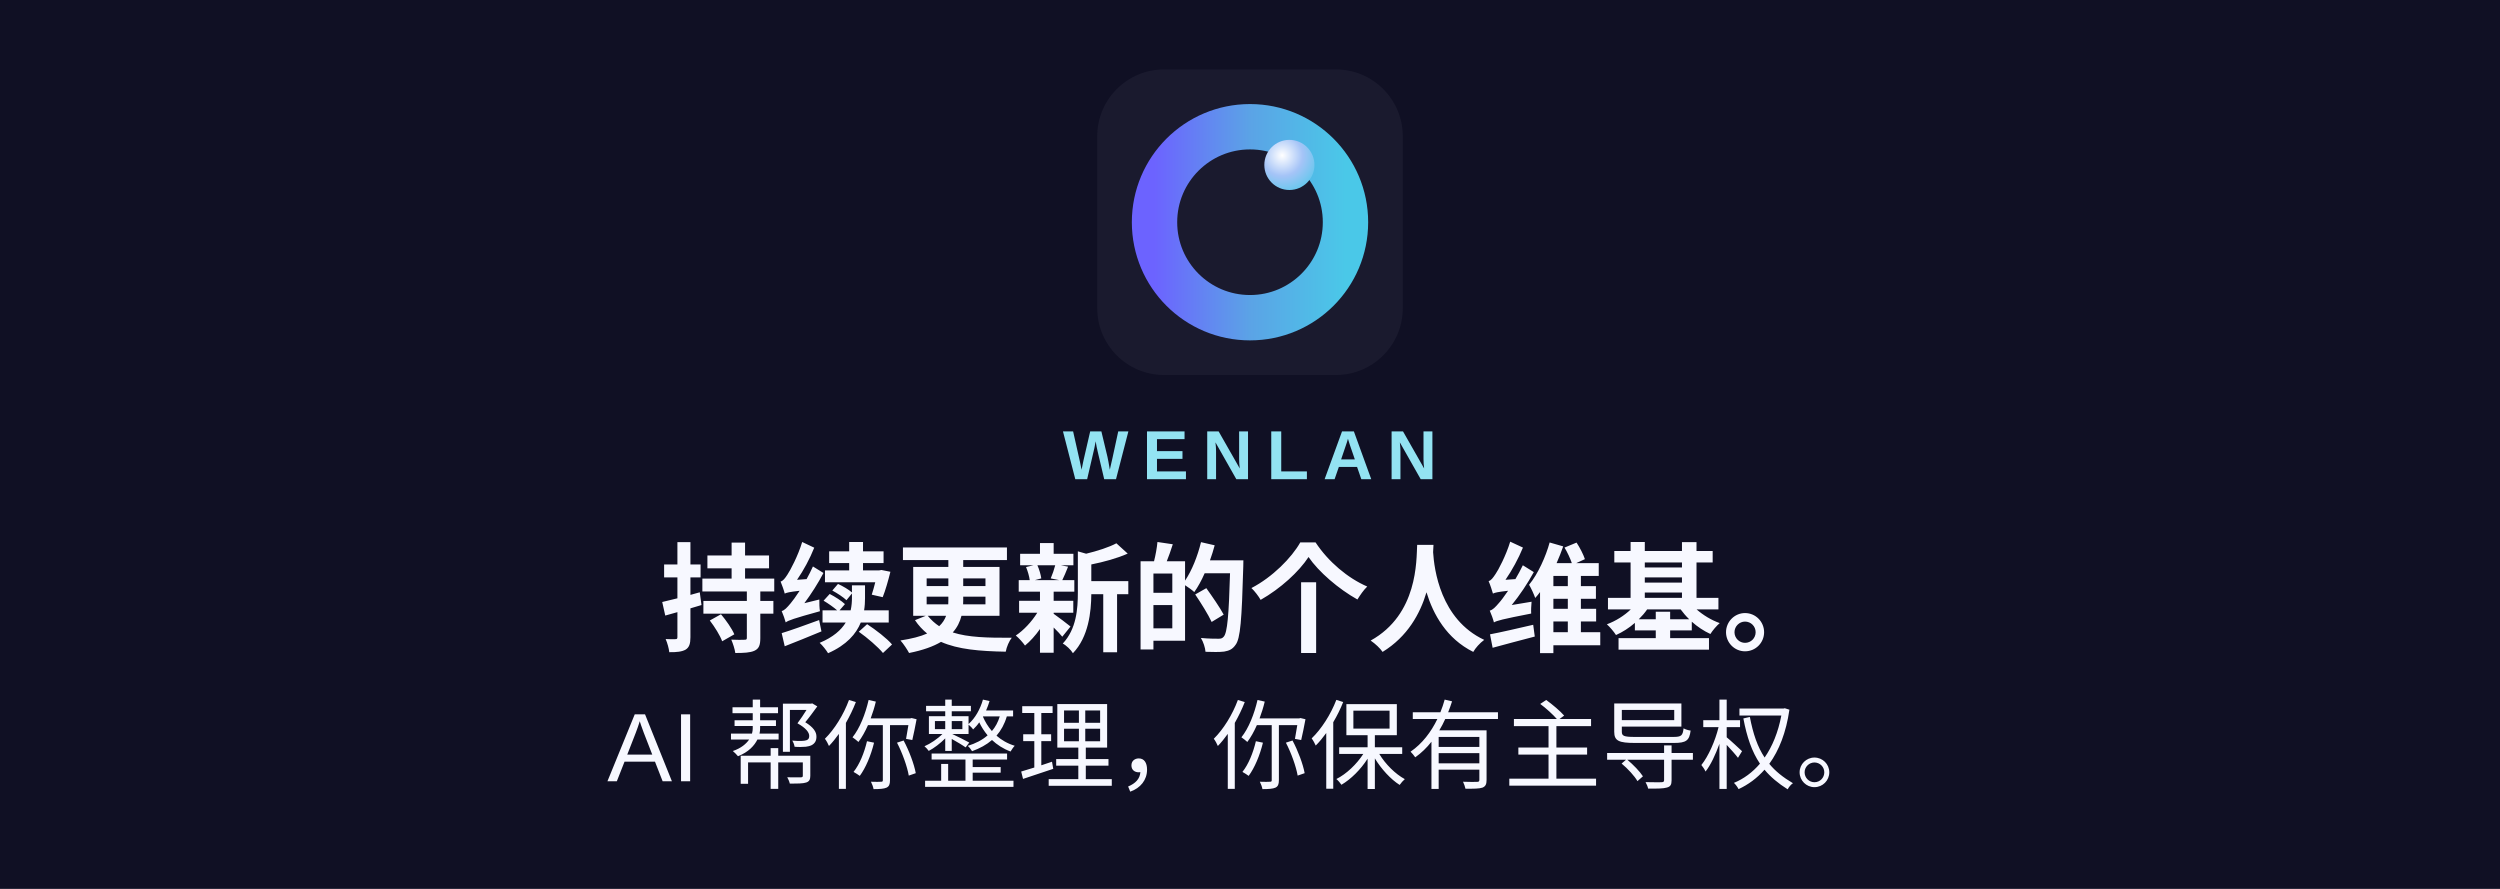
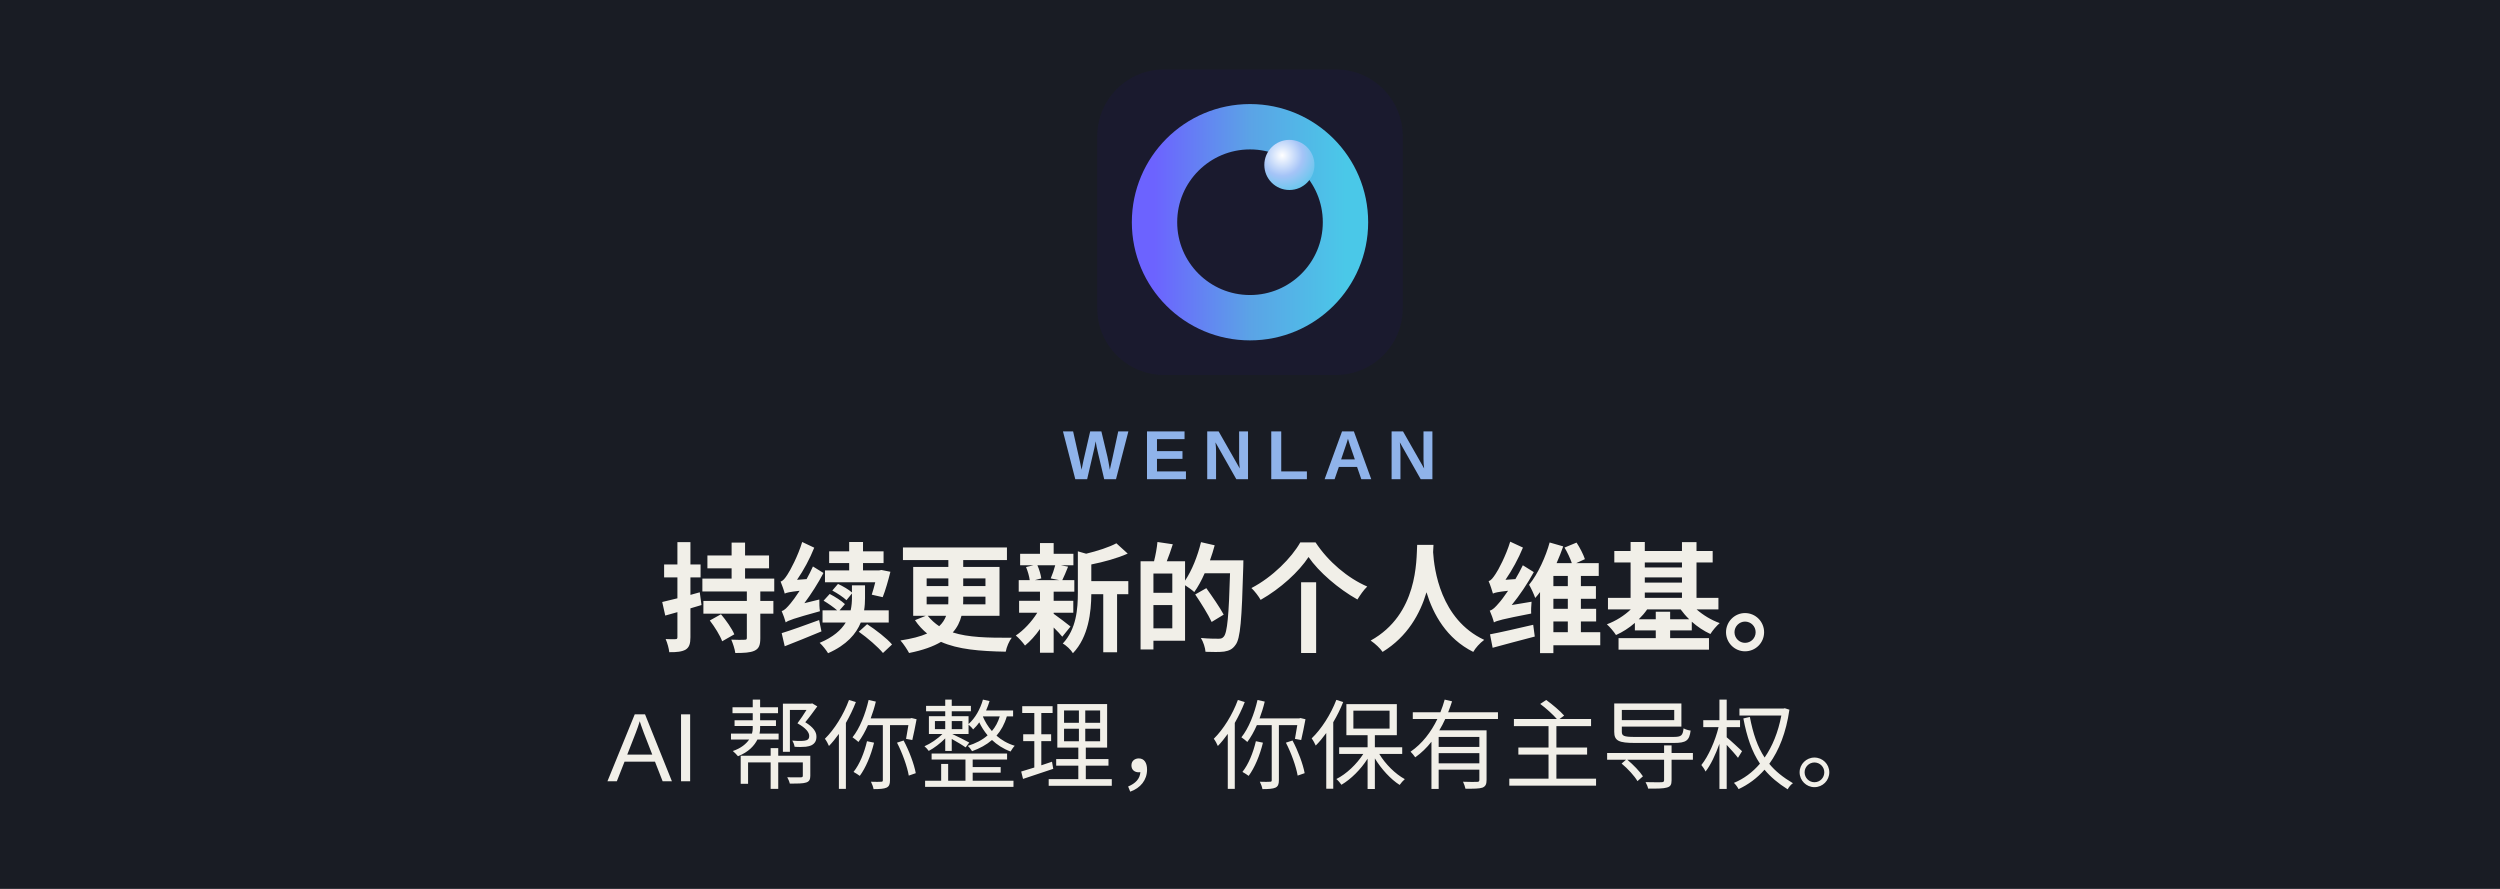
<svg xmlns="http://www.w3.org/2000/svg" width="720" height="256" viewBox="0 0 720 256" fill="none" role="img" aria-labelledby="title desc">
-   <rect width="720" height="256" fill="#101024" />
+   <rect width="720" height="256" fill="#191C24" />
  <g transform="translate(316 20) scale(0.171875)">
    <rect width="512" height="512" rx="112" fill="#1A1A2E" />
    <circle cx="256" cy="256" r="160" fill="none" stroke="url(#banner-zh-Hans-mobile-ring)" stroke-width="76" />
    <circle cx="322" cy="160" r="42" fill="url(#banner-zh-Hans-mobile-orb)" />
  </g>
-   <text x="360" y="138" fill="#93E3F2" font-family="Arial, &quot;PingFang SC&quot;, sans-serif" font-size="20" font-weight="700" text-anchor="middle" letter-spacing="4">WENLAN</text>
-   <text x="360" y="185" fill="#F7F8FF" font-family="Arial, &quot;PingFang SC&quot;, sans-serif" font-size="34" font-weight="700" text-anchor="middle">持续更新的个人维基。</text>
-   <text x="360" y="225" fill="#F7F8FF" font-family="Arial, &quot;PingFang SC&quot;, sans-serif" font-size="28" font-weight="400" text-anchor="middle">AI 帮你整理，你保有主导权。</text>
+   <text x="360" y="138" fill="#8FB3EA" font-family="Arial, &quot;PingFang SC&quot;, sans-serif" font-size="20" font-weight="700" text-anchor="middle" letter-spacing="4">WENLAN</text>
+   <text x="360" y="185" fill="#F1EFE8" font-family="Arial, &quot;PingFang SC&quot;, sans-serif" font-size="34" font-weight="700" text-anchor="middle">持续更新的个人维基。</text>
+   <text x="360" y="225" fill="#F1EFE8" font-family="Arial, &quot;PingFang SC&quot;, sans-serif" font-size="28" font-weight="400" text-anchor="middle">AI 帮你整理，你保有主导权。</text>
  <defs>
    <linearGradient id="banner-zh-Hans-mobile-ring" x1="96" y1="256" x2="416" y2="256" gradientUnits="userSpaceOnUse">
      <stop stop-color="#6C63FF" />
      <stop offset="0.5" stop-color="#5BA3E6" />
      <stop offset="1" stop-color="#4AC8E8" />
    </linearGradient>
    <radialGradient id="banner-zh-Hans-mobile-orb" cx="0" cy="0" r="1" gradientUnits="userSpaceOnUse" gradientTransform="translate(310 144) rotate(52.125) scale(76.0263)">
      <stop stop-color="#FFFFFF" />
      <stop offset="0.45" stop-color="#A5C4F7" />
      <stop offset="1" stop-color="#4AC8E8" />
    </radialGradient>
  </defs>
</svg>
